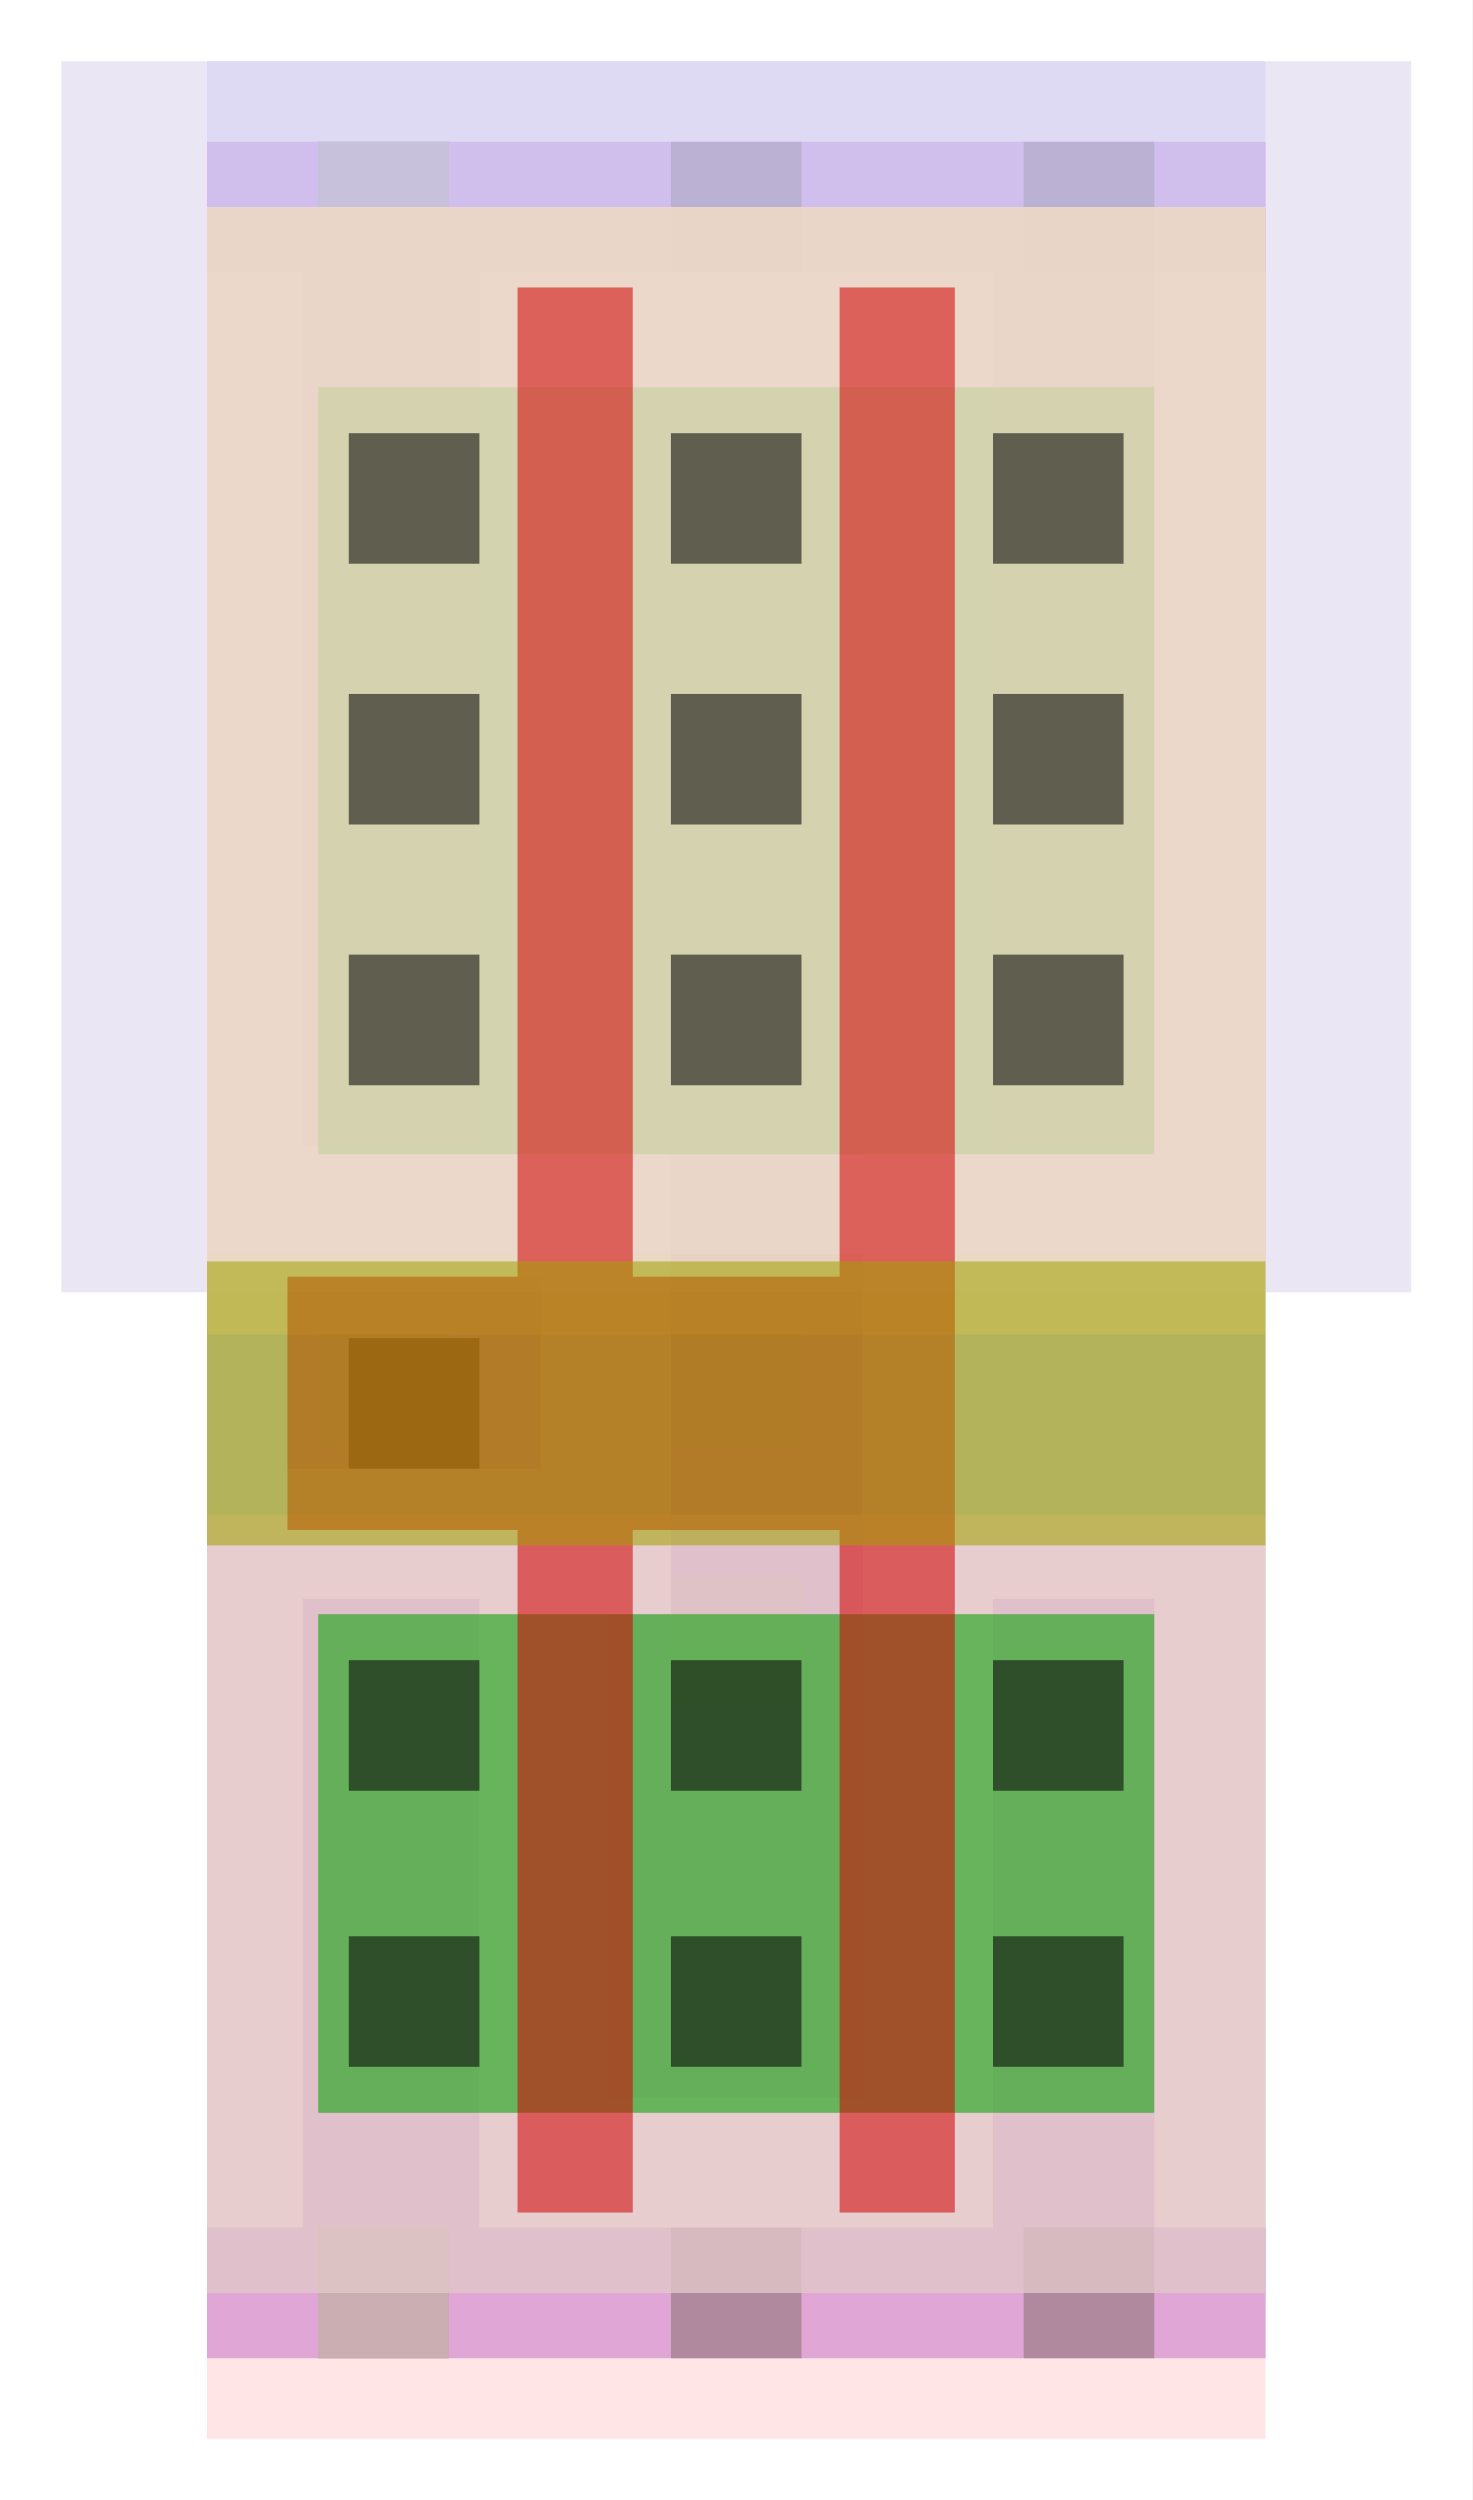
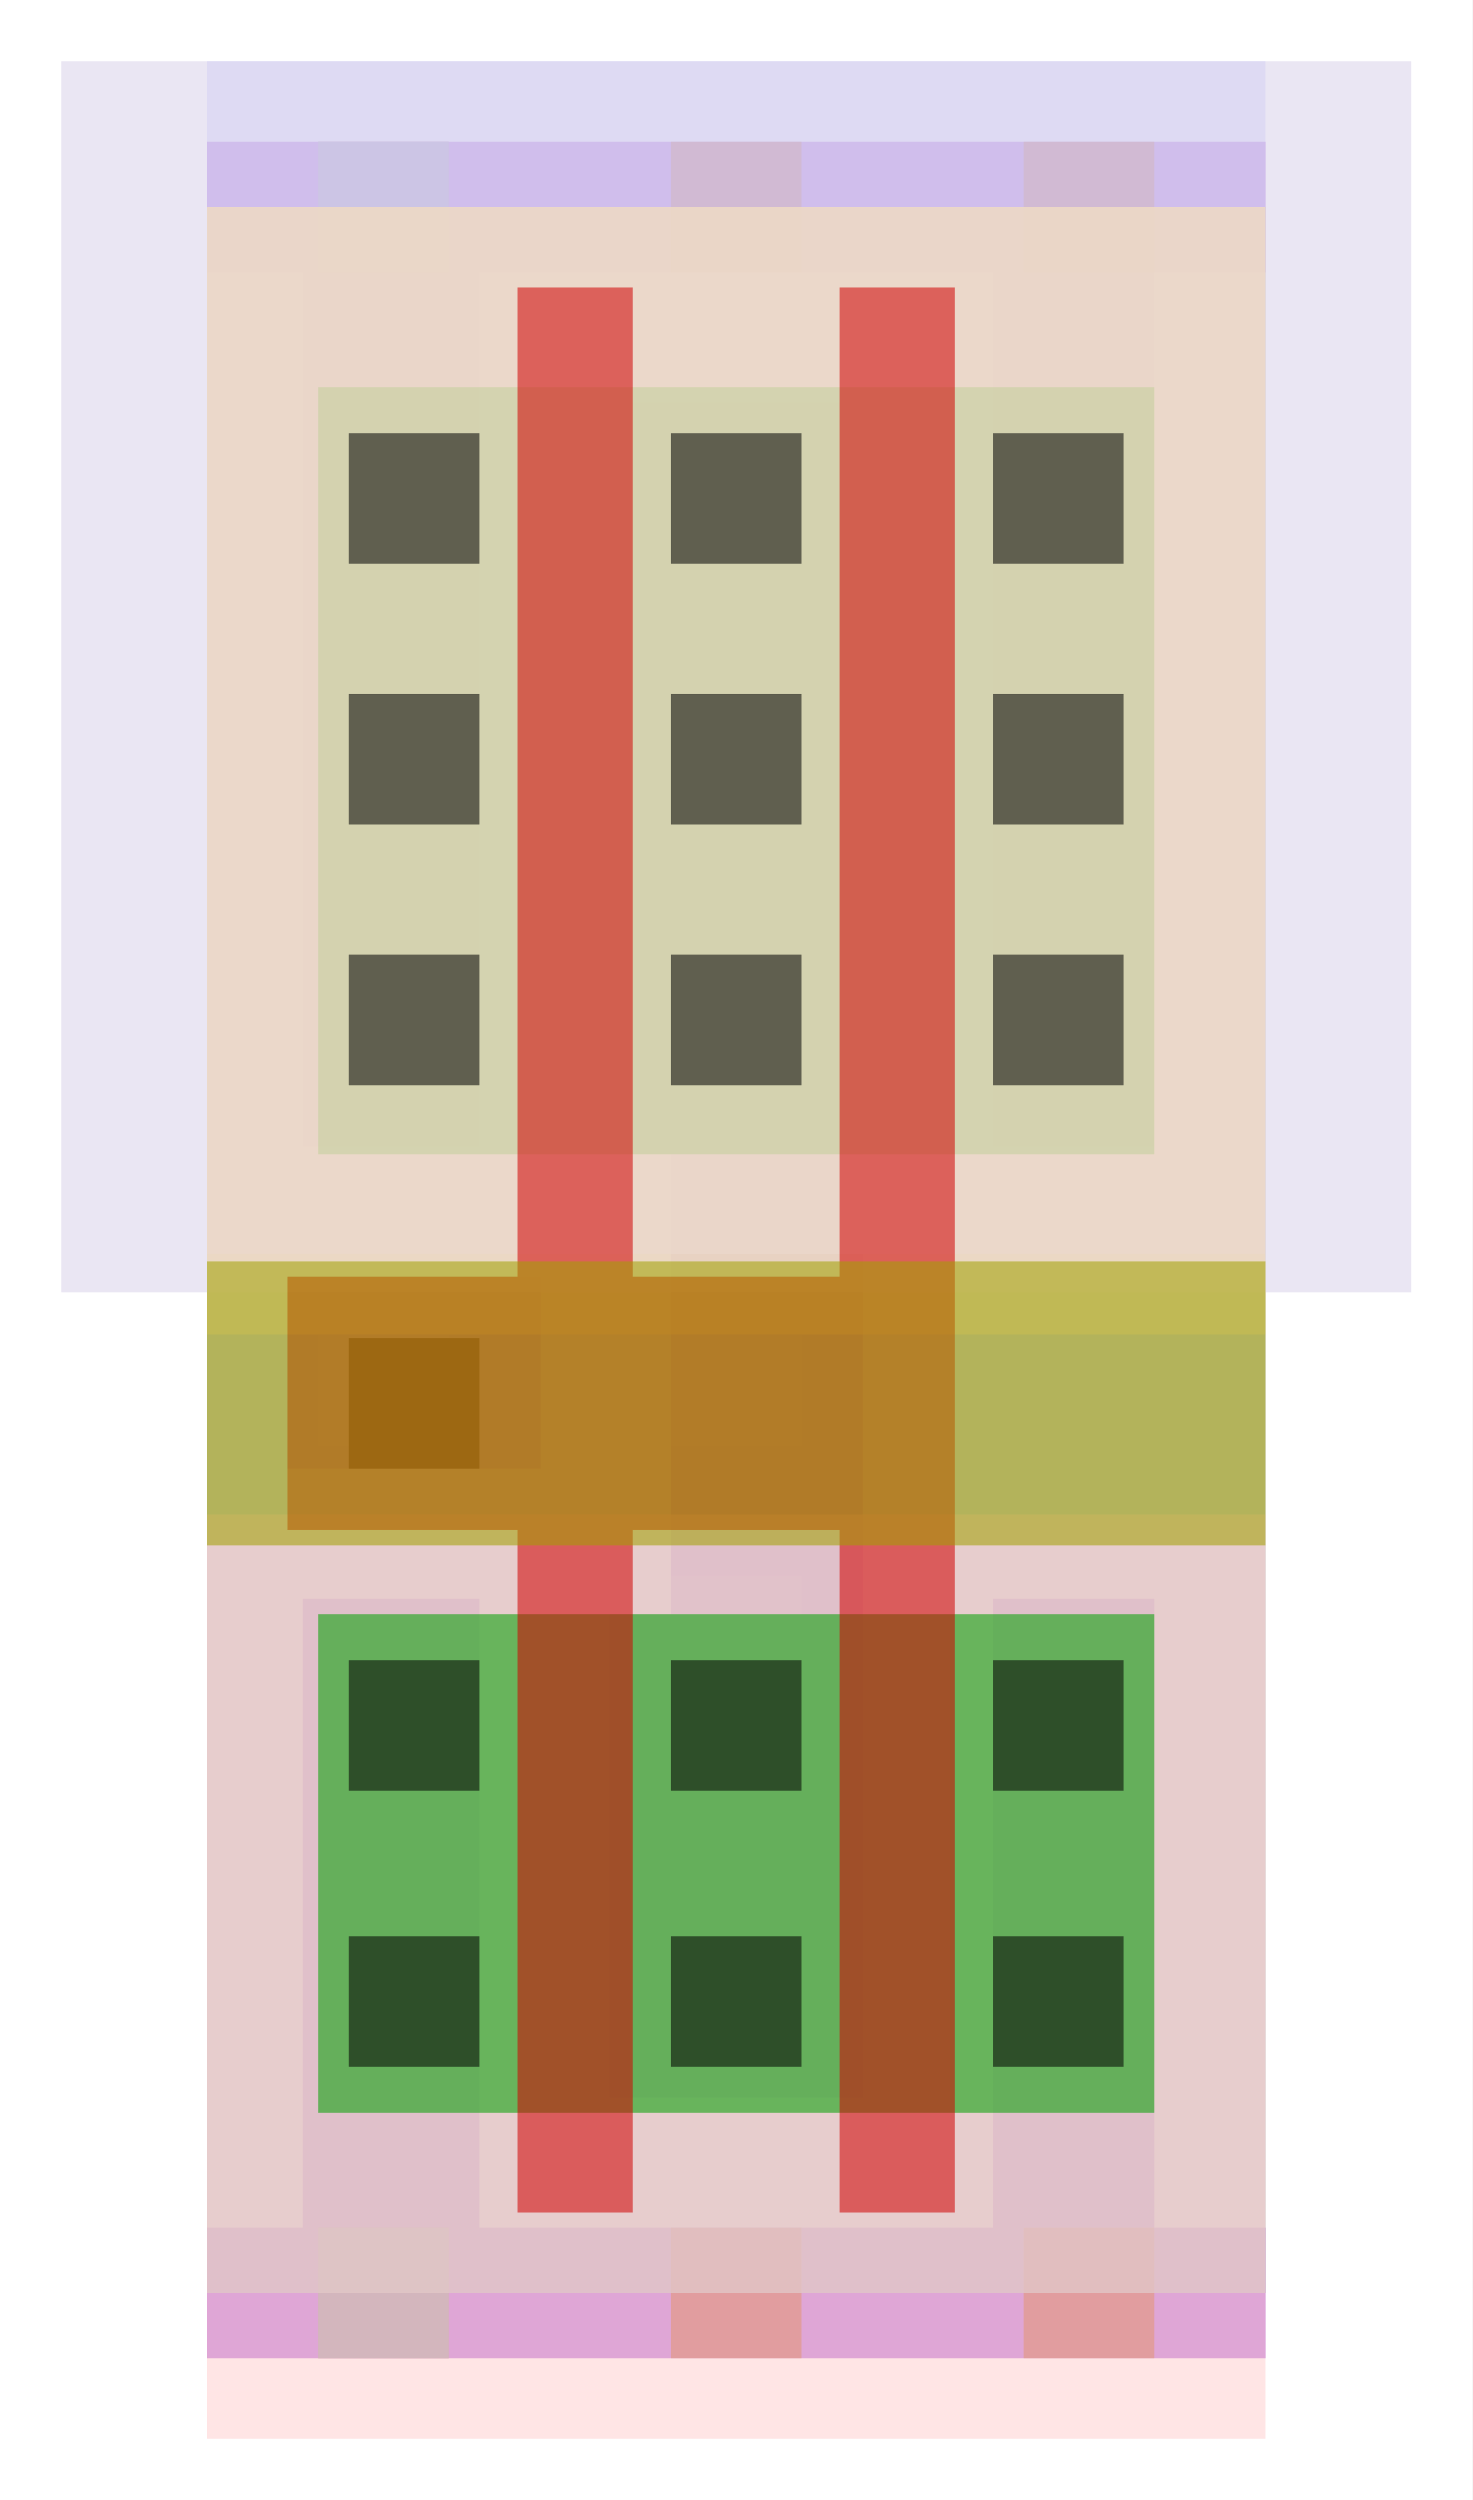
<svg xmlns="http://www.w3.org/2000/svg" width="192" height="326" viewBox="-27 -299 192 326">
  <defs>
    <style type="text/css">
.l78d44 {fill:#ffe0b0;stroke:#ffe0b0;stroke-width:0.01;fill-opacity:0.55;}
.l236d0 {fill:#999999;stroke:#999999;stroke-width:0.01;fill-opacity:0.55;}
- .l67d44 {fill:#000000;stroke:#000000;stroke-width:0.01;fill-opacity:0.55;}
+ .l67d44 {fill:#c05000;stroke:#c05000;stroke-width:0.01;fill-opacity:0.55;}
.l66d44 {fill:#000000;stroke:#000000;stroke-width:0.01;fill-opacity:0.55;}
.l95d20 {fill:#a0a000;stroke:#a0a000;stroke-width:0.01;fill-opacity:0.55;}
- .l122d16 {fill:#999999;stroke:#999999;stroke-width:0.01;fill-opacity:0.55;}
+ .l122d16 {fill:#a0a0a0;stroke:#a0a0a0;stroke-width:0.01;fill-opacity:0.55;}
.l81d4 {fill:#cccccc;stroke:#cccccc;stroke-width:0.01;fill-opacity:0.55;}
- .l68d16 {fill:#999999;stroke:#999999;stroke-width:0.01;fill-opacity:0.55;}
+ .l68d16 {fill:#80b0e8;stroke:#80b0e8;stroke-width:0.01;fill-opacity:0.55;}
.l67d20 {fill:#8000c0;stroke:#8000c0;stroke-width:0.01;fill-opacity:0.55;}
.l94d20 {fill:#d0d0ff;stroke:#d0d0ff;stroke-width:0.01;fill-opacity:0.55;}
.l93d44 {fill:#ffd0d0;stroke:#ffd0d0;stroke-width:0.01;fill-opacity:0.55;}
- .l64d16 {fill:#999999;stroke:#999999;stroke-width:0.01;fill-opacity:0.55;}
- .l67d16 {fill:#999999;stroke:#999999;stroke-width:0.01;fill-opacity:0.55;}
+ .l64d16 {fill:#b0a0c8;stroke:#b0a0c8;stroke-width:0.01;fill-opacity:0.55;}
+ .l67d16 {fill:#c898e8;stroke:#c898e8;stroke-width:0.01;fill-opacity:0.55;}
.l65d20 {fill:#00a000;stroke:#00a000;stroke-width:0.01;fill-opacity:0.55;}
.l64d20 {fill:#d9d2e9;stroke:#d9d2e9;stroke-width:0.01;fill-opacity:0.55;}
.l66d20 {fill:#d00000;stroke:#d00000;stroke-width:0.01;fill-opacity:0.55;}
</style>
  </defs>
  <rect x="-27" y="-299" width="192" height="326" fill="#ffffff" stroke="none" />
  <g id="sky130_fd_sc_hd_inv_2" transform="scale(1 -1)">
-     <polygon id="000001D22FCA0B90" class="l67d20" points="12.5,149.5 12.5,263.5 0,263.5 0,280.5 138,280.5 138,263.5 123.5,263.5 123.5,149.5 102.5,149.5 102.5,263.5 35.5,263.5 35.5,149.5" />
-     <polygon id="000001D22FCA0CE0" class="l67d20" points="52.5,25.5 52.5,88.5 60.5,88.5 60.5,148.5 52.5,148.5 52.5,246.5 85.5,246.5 85.5,25.5" />
-     <polygon id="000001D22FCA0D50" class="l67d20" points="0,-8.5 0,8.5 12.5,8.5 12.5,90.5 35.5,90.5 35.5,8.5 102.5,8.5 102.5,90.5 123.5,90.5 123.5,8.5 138,8.5 138,-8.5" />
-     <polygon id="000001D22FCA0DC0" class="l67d20" points="10.5,107.5 10.5,132.5 43.5,132.5 43.5,107.5" />
-     <polygon id="000001D22FCA2F00" class="l67d44" points="106.5,-8.5 106.5,8.5 123.5,8.5 123.5,-8.5" />
-     <polygon id="000001D22FCA1D10" class="l67d44" points="14.5,263.5 14.5,280.5 31.5,280.5 31.5,263.5" />
-     <polygon id="000001D22FCA2F70" class="l67d44" points="14.5,-8.5 14.5,8.5 31.5,8.5 31.5,-8.5" />
-     <polygon id="000001D22FCA2330" class="l67d44" points="60.5,263.5 60.5,280.5 77.5,280.5 77.5,263.5" />
-     <polygon id="000001D22FCA28E0" class="l67d44" points="60.5,-8.5 60.5,8.5 77.5,8.5 77.5,-8.5" />
-     <polygon id="000001D22FCA2100" class="l67d44" points="106.5,263.5 106.5,280.5 123.5,280.5 123.5,263.5" />
-     <polygon id="000001D22FCA3210" class="l67d16" points="60.5,76.5 60.5,93.5 77.5,93.5 77.5,76.5" />
-     <polygon id="000001D22FCA29C0" class="l67d16" points="14.5,110.5 14.5,127.5 31.5,127.5 31.5,110.5" />
-     <polygon id="000001D22FCA2560" class="l67d16" points="60.5,144.5 60.5,161.5 77.5,161.5 77.5,144.5" />
-     <polygon id="000001D22FCA2170" class="l67d16" points="60.5,110.5 60.5,127.5 77.5,127.5 77.5,110.5" />
-     <polygon id="000001D22FCA2A30" class="l68d16" points="14.5,263.5 14.5,280.5 31.5,280.5 31.5,263.5" />
-     <polygon id="000001D22FCA2950" class="l68d16" points="14.5,-8.5 14.5,8.5 31.5,8.5 31.5,-8.5" />
-     <polygon id="000001D22FCA31A0" class="l64d16" points="14.5,263.5 14.5,280.5 31.5,280.5 31.5,263.5" />
-     <polygon id="000001D22FCA2FE0" class="l122d16" points="14.5,-8.5 14.5,8.5 31.5,8.5 31.5,-8.5" />
-     <polygon id="000001D22FCA2CD0" class="l236d0" points="0,0 0,272 138,272 138,0" />
-     <polygon id="000001D22FCA3520" class="l81d4" points="0,0 0,272 138,272 138,0" />
-     <polygon id="000001D22FCA25D0" class="l94d20" points="0,135.5 0,291 138,291 138,135.5" />
-     <polygon id="000001D22FCA2AA0" class="l93d44" points="0,-19 0,101.5 138,101.5 138,-19" />
-     <polygon id="000001D22FCA3830" class="l65d20" points="14.5,23.5 14.5,88.5 123.5,88.5 123.5,23.5" />
-     <polygon id="000001D22FCA2870" class="l65d20" points="14.5,148.5 14.5,248.5 123.5,248.5 123.5,148.5" />
-     <polygon id="000001D22FCA24F0" class="l64d20" points="-19,130.5 -19,291 157,291 157,130.5" />
-     <polygon id="000001D22FCA22C0" class="l78d44" points="0,125 0,272 138,272 138,125" />
-     <polygon id="000001D22FCA2B10" class="l66d44" points="102.5,29.5 102.5,46.5 119.5,46.5 119.5,29.5" />
-     <polygon id="000001D22FCA1D80" class="l66d44" points="102.5,65.5 102.5,82.5 119.5,82.5 119.5,65.5" />
-     <polygon id="000001D22FCA3360" class="l66d44" points="102.5,157.5 102.5,174.5 119.5,174.5 119.5,157.5" />
-     <polygon id="000001D22FCA2480" class="l66d44" points="102.5,191.5 102.5,208.5 119.5,208.5 119.5,191.5" />
-     <polygon id="000001D22FCA1F40" class="l66d44" points="102.5,225.5 102.5,242.5 119.5,242.5 119.5,225.5" />
-     <polygon id="000001D22FCA2B80" class="l66d44" points="60.5,29.5 60.5,46.5 77.5,46.5 77.5,29.5" />
-     <polygon id="000001D22FCA2090" class="l66d44" points="60.5,65.5 60.5,82.5 77.5,82.5 77.5,65.5" />
-     <polygon id="000001D22FCA38A0" class="l66d44" points="60.5,157.5 60.5,174.5 77.5,174.5 77.5,157.5" />
-     <polygon id="000001D22FCA2250" class="l66d44" points="60.5,191.5 60.5,208.5 77.5,208.5 77.5,191.5" />
-     <polygon id="000001D22FCA2E90" class="l66d44" points="60.5,225.5 60.5,242.5 77.5,242.5 77.5,225.5" />
-     <polygon id="000001D22FCA37C0" class="l66d44" points="18.5,225.5 18.5,242.5 35.5,242.5 35.5,225.5" />
-     <polygon id="000001D22FCA2020" class="l66d44" points="18.5,29.5 18.5,46.5 35.5,46.5 35.5,29.5" />
-     <polygon id="000001D22FCA2640" class="l66d44" points="18.5,65.5 18.5,82.5 35.5,82.5 35.5,65.5" />
-     <polygon id="000001D22FCA1DF0" class="l66d44" points="18.5,107.5 18.5,124.5 35.5,124.5 35.5,107.5" />
-     <polygon id="000001D22FCA3050" class="l66d44" points="18.5,157.5 18.5,174.5 35.5,174.5 35.5,157.5" />
-     <polygon id="000001D22FCA23A0" class="l66d44" points="18.5,191.5 18.5,208.5 35.5,208.5 35.5,191.5" />
-     <polygon id="000001D22FCA2BF0" class="l66d20" points="40.5,10.5 40.5,99.5 10.5,99.5 10.5,132.5 40.5,132.5 40.5,261.5 55.5,261.5 55.5,132.5 82.5,132.5 82.5,261.5 97.5,261.5 97.5,10.5 82.5,10.5 82.5,99.5 55.5,99.5 55.5,10.5" />
-     <polygon id="000001D22FCA34B0" class="l95d20" points="0,97.5 0,134.5 138,134.5 138,97.5" />
+     <polygon id="00000295D865AEA0" class="l67d20" points="12.5,149.5 12.5,263.5 0,263.5 0,280.5 138,280.5 138,263.5 123.5,263.5 123.5,149.5 102.5,149.5 102.5,263.5 35.5,263.5 35.5,149.5" />
+     <polygon id="00000295D865AFF0" class="l67d20" points="52.5,25.5 52.5,88.5 60.5,88.5 60.5,148.5 52.5,148.5 52.5,246.5 85.5,246.5 85.5,25.5" />
+     <polygon id="00000295D865C950" class="l67d20" points="0,-8.5 0,8.5 12.5,8.5 12.5,90.5 35.5,90.5 35.5,8.5 102.5,8.5 102.5,90.5 123.5,90.5 123.5,8.5 138,8.5 138,-8.5" />
+     <polygon id="00000295D865D2F0" class="l67d20" points="10.5,107.5 10.5,132.5 43.5,132.5 43.5,107.5" />
+     <polygon id="00000295D865D4B0" class="l67d44" points="106.5,-8.5 106.5,8.5 123.5,8.5 123.5,-8.5" />
+     <polygon id="00000295D865D3D0" class="l67d44" points="14.5,263.5 14.5,280.5 31.5,280.5 31.5,263.5" />
+     <polygon id="00000295D865CC60" class="l67d44" points="14.5,-8.5 14.5,8.5 31.5,8.5 31.5,-8.5" />
+     <polygon id="00000295D865DBB0" class="l67d44" points="60.5,263.5 60.5,280.5 77.5,280.5 77.5,263.5" />
+     <polygon id="00000295D865C9C0" class="l67d44" points="60.5,-8.5 60.5,8.5 77.5,8.5 77.5,-8.5" />
+     <polygon id="00000295D865E010" class="l67d44" points="106.5,263.5 106.5,280.5 123.5,280.5 123.5,263.5" />
+     <polygon id="00000295D865D130" class="l67d16" points="60.5,76.5 60.5,93.5 77.5,93.5 77.5,76.5" />
+     <polygon id="00000295D865CDB0" class="l67d16" points="14.5,110.5 14.5,127.5 31.5,127.5 31.5,110.5" />
+     <polygon id="00000295D865E080" class="l67d16" points="60.5,144.5 60.5,161.5 77.5,161.5 77.5,144.5" />
+     <polygon id="00000295D865D910" class="l67d16" points="60.5,110.5 60.5,127.5 77.5,127.5 77.5,110.5" />
+     <polygon id="00000295D865D1A0" class="l68d16" points="14.5,263.5 14.5,280.5 31.5,280.5 31.5,263.5" />
+     <polygon id="00000295D865DC20" class="l68d16" points="14.5,-8.5 14.5,8.5 31.5,8.5 31.5,-8.5" />
+     <polygon id="00000295D865CA30" class="l64d16" points="14.5,263.5 14.5,280.5 31.5,280.5 31.5,263.5" />
+     <polygon id="00000295D865E0F0" class="l122d16" points="14.5,-8.5 14.5,8.5 31.5,8.5 31.5,-8.5" />
+     <polygon id="00000295D865D7C0" class="l236d0" points="0,0 0,272 138,272 138,0" />
+     <polygon id="00000295D865D210" class="l81d4" points="0,0 0,272 138,272 138,0" />
+     <polygon id="00000295D865D830" class="l94d20" points="0,135.5 0,291 138,291 138,135.5" />
+     <polygon id="00000295D865D8A0" class="l93d44" points="0,-19 0,101.5 138,101.5 138,-19" />
+     <polygon id="00000295D865D360" class="l65d20" points="14.5,23.5 14.5,88.5 123.5,88.5 123.5,23.5" />
+     <polygon id="00000295D865C640" class="l65d20" points="14.5,148.5 14.5,248.5 123.5,248.5 123.5,148.5" />
+     <polygon id="00000295D865D670" class="l64d20" points="-19,130.5 -19,291 157,291 157,130.5" />
+     <polygon id="00000295D865C560" class="l78d44" points="0,125 0,272 138,272 138,125" />
+     <polygon id="00000295D865C870" class="l66d44" points="102.5,29.5 102.5,46.5 119.5,46.5 119.5,29.5" />
+     <polygon id="00000295D865CE20" class="l66d44" points="102.5,65.5 102.5,82.5 119.5,82.5 119.5,65.5" />
+     <polygon id="00000295D865DA60" class="l66d44" points="102.5,157.5 102.5,174.5 119.5,174.5 119.5,157.5" />
+     <polygon id="00000295D865CE90" class="l66d44" points="102.5,191.5 102.5,208.5 119.5,208.5 119.5,191.5" />
+     <polygon id="00000295D865D0C0" class="l66d44" points="102.5,225.5 102.5,242.5 119.5,242.5 119.5,225.5" />
+     <polygon id="00000295D865DC90" class="l66d44" points="60.5,29.5 60.5,46.5 77.5,46.5 77.5,29.5" />
+     <polygon id="00000295D865D280" class="l66d44" points="60.5,65.5 60.5,82.5 77.5,82.5 77.5,65.5" />
+     <polygon id="00000295D865D6E0" class="l66d44" points="60.5,157.5 60.5,174.5 77.5,174.5 77.5,157.5" />
+     <polygon id="00000295D865D520" class="l66d44" points="60.5,191.5 60.5,208.5 77.5,208.5 77.5,191.5" />
+     <polygon id="00000295D865DEC0" class="l66d44" points="60.5,225.5 60.5,242.5 77.5,242.5 77.5,225.5" />
+     <polygon id="00000295D865CB10" class="l66d44" points="18.5,225.5 18.5,242.5 35.5,242.5 35.5,225.5" />
+     <polygon id="00000295D865D440" class="l66d44" points="18.5,29.5 18.5,46.5 35.5,46.5 35.5,29.5" />
+     <polygon id="00000295D865DD00" class="l66d44" points="18.5,65.5 18.5,82.5 35.5,82.5 35.5,65.5" />
+     <polygon id="00000295D865DF30" class="l66d44" points="18.5,107.5 18.5,124.5 35.5,124.5 35.5,107.5" />
+     <polygon id="00000295D865D9F0" class="l66d44" points="18.5,157.5 18.5,174.5 35.5,174.5 35.5,157.5" />
+     <polygon id="00000295D865C5D0" class="l66d44" points="18.5,191.5 18.5,208.5 35.5,208.5 35.5,191.5" />
+     <polygon id="00000295D865D590" class="l66d20" points="40.5,10.5 40.5,99.5 10.5,99.5 10.5,132.5 40.5,132.5 40.5,261.5 55.5,261.5 55.5,132.5 82.5,132.5 82.5,261.5 97.5,261.5 97.5,10.5 82.5,10.5 82.5,99.5 55.5,99.5 55.5,10.5" />
+     <polygon id="00000295D865DD70" class="l95d20" points="0,97.5 0,134.5 138,134.5 138,97.5" />
  </g>
</svg>
